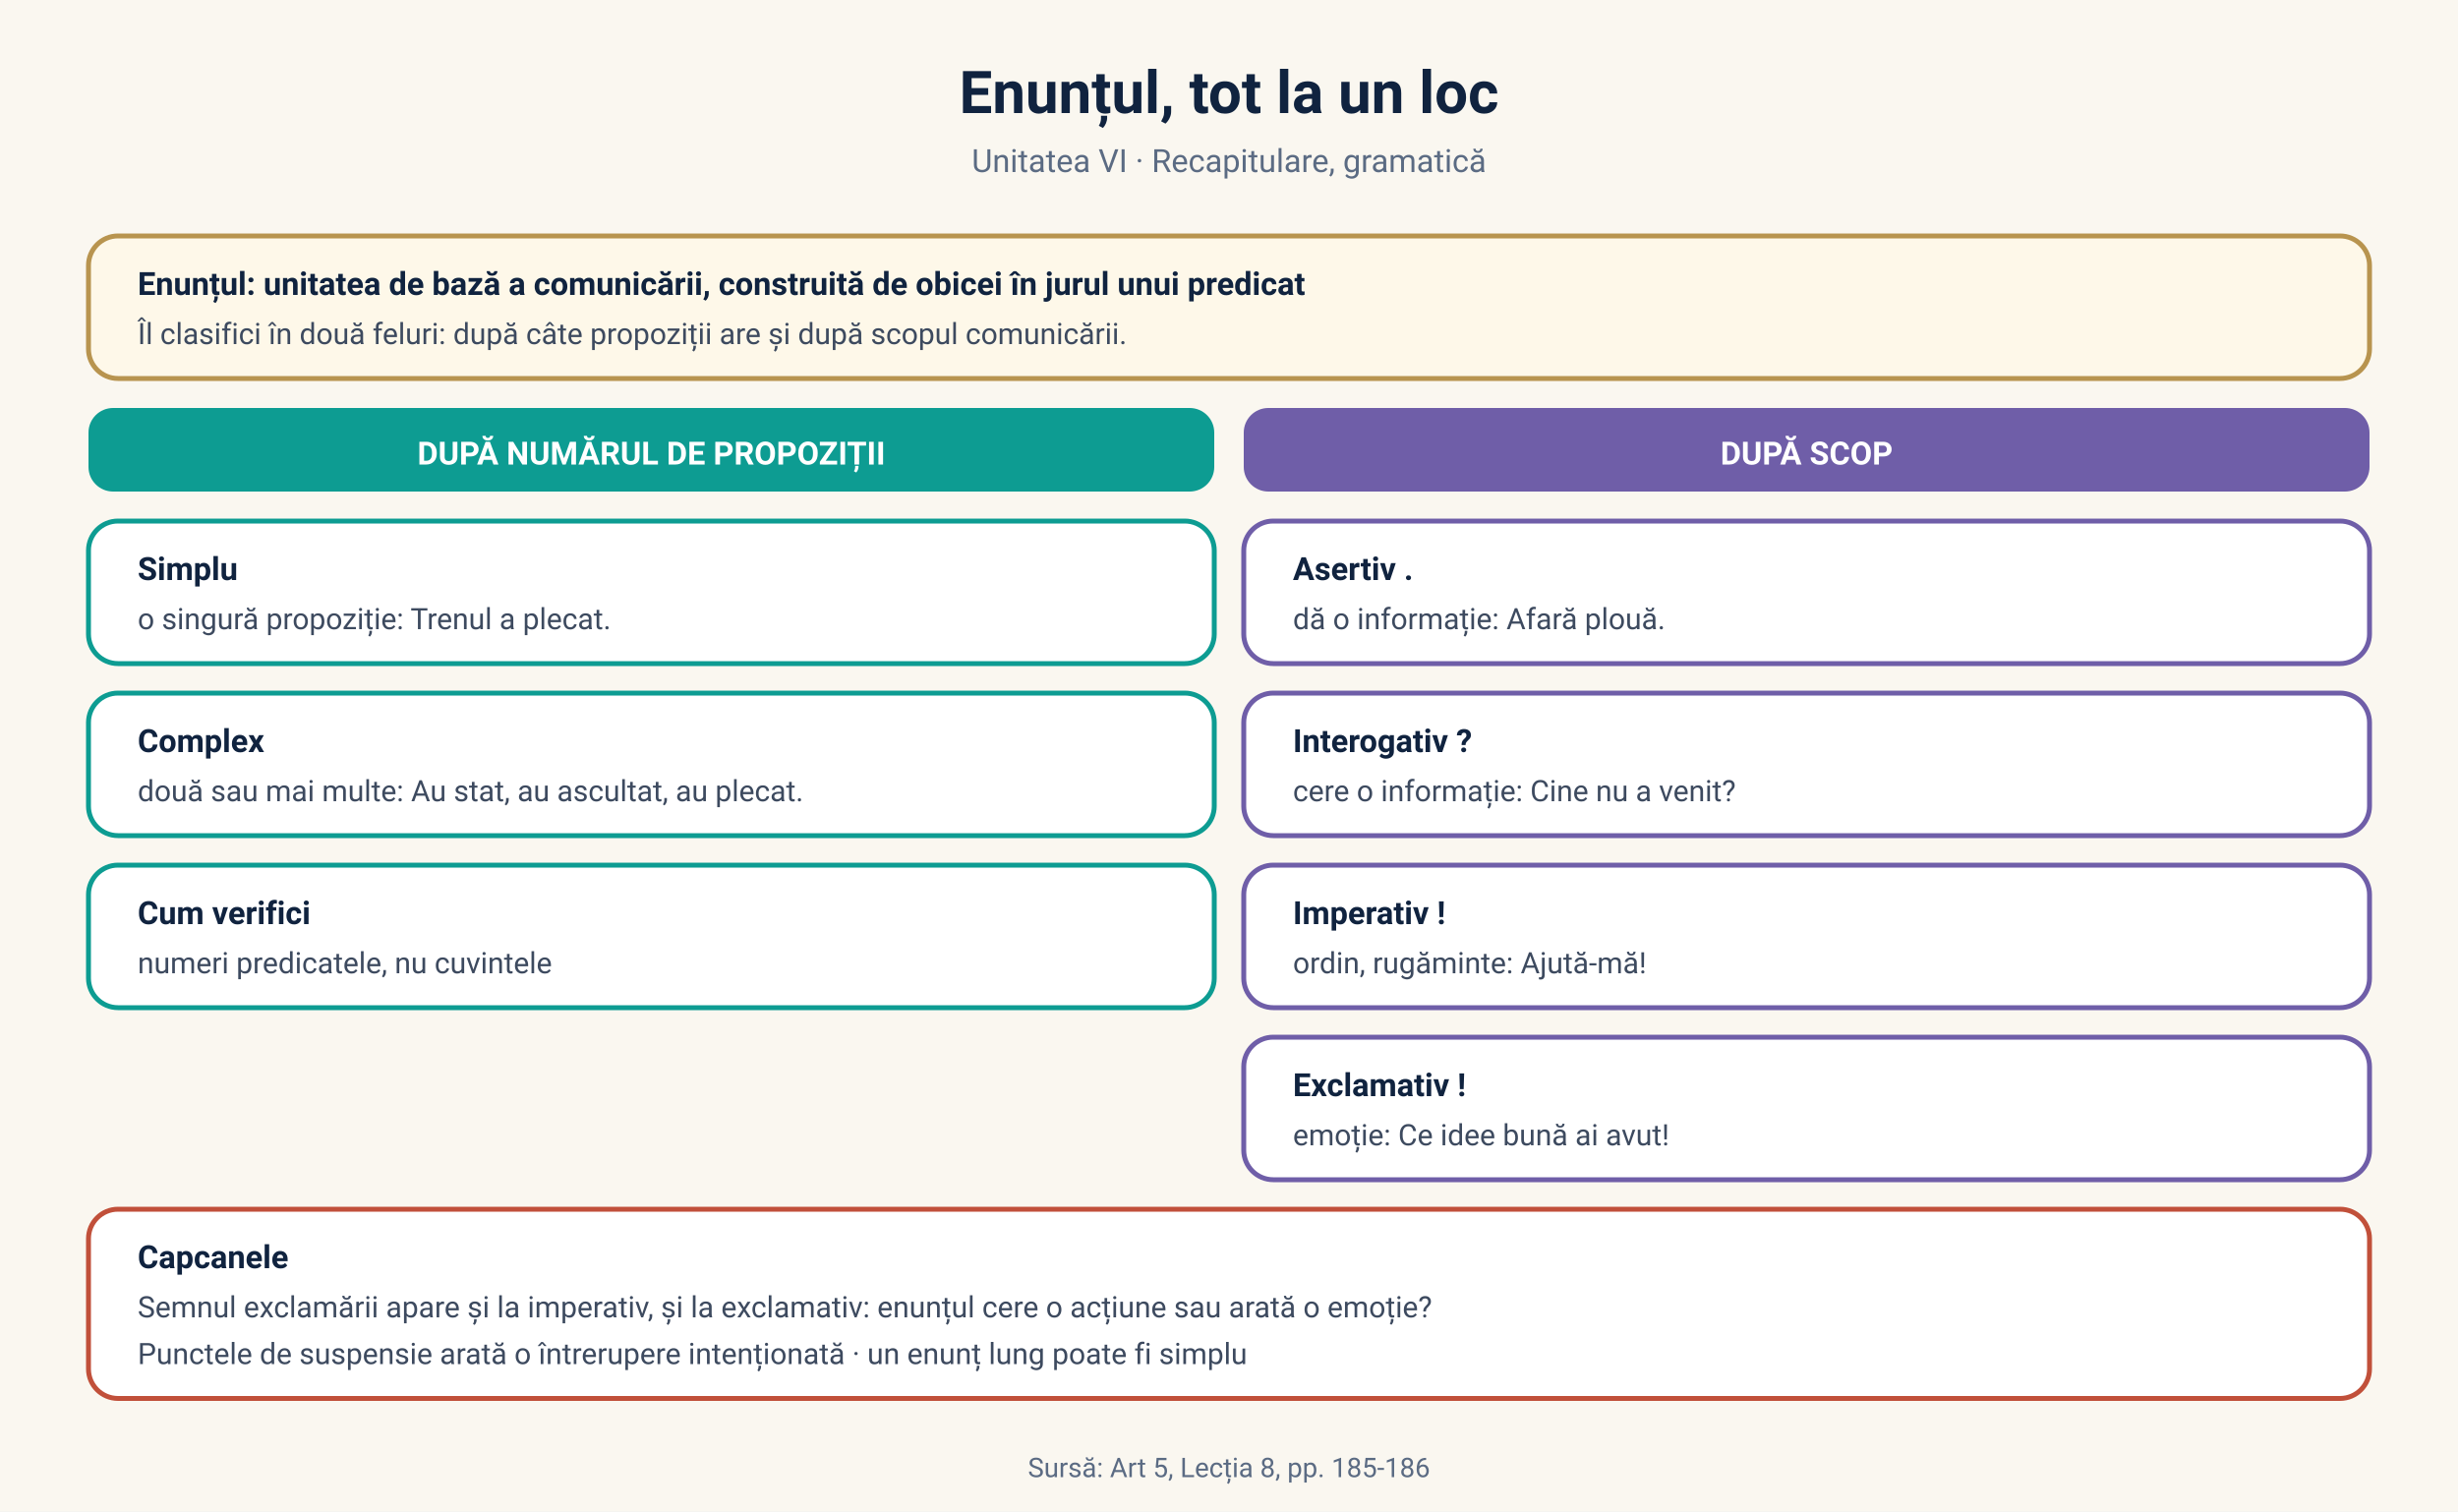
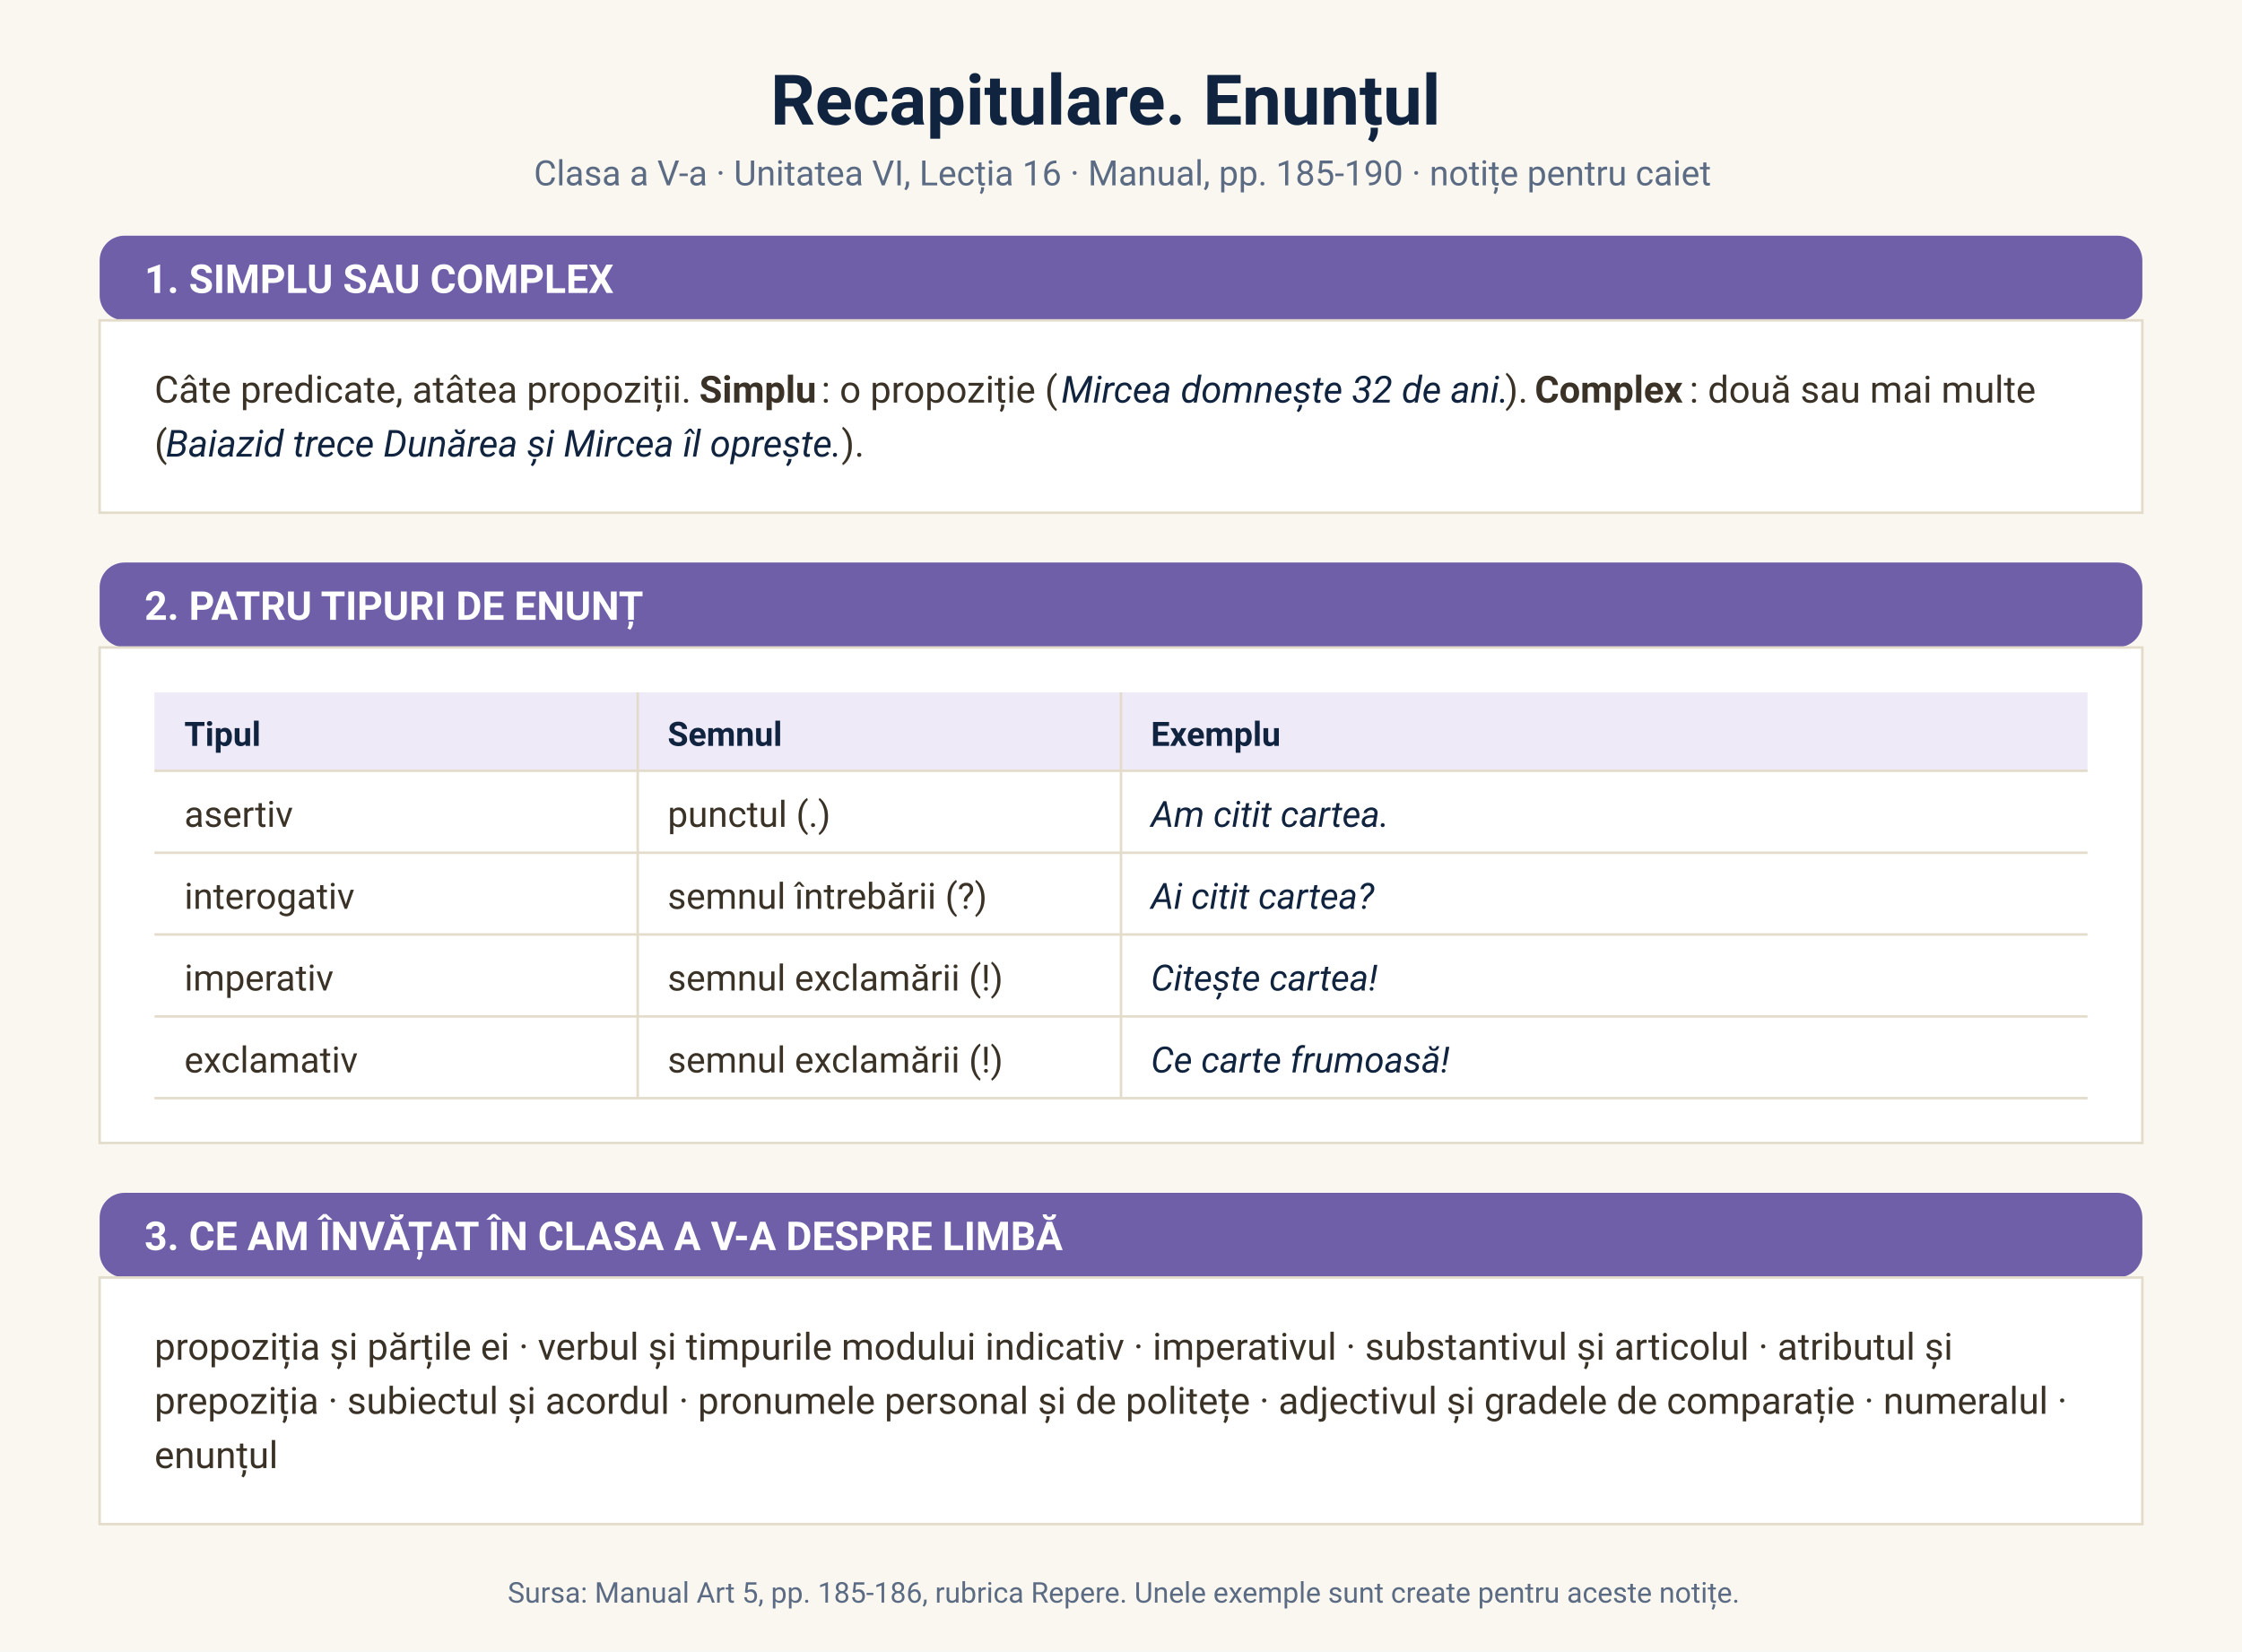
- <svg xmlns="http://www.w3.org/2000/svg" viewBox="0 0 1000 615" font-family="'Segoe UI', 'Plus Jakarta Sans', -apple-system, Roboto, sans-serif">
-   <rect width="1000" height="615" fill="#faf7f0" />
-   <text x="500" y="46" text-anchor="middle" font-size="24" font-weight="700" fill="#10233f">Enunțul, tot la un loc</text>
-   <text x="500" y="70" text-anchor="middle" font-size="13" fill="#5b6b83">Unitatea VI · Recapitulare, gramatică</text>
-   <rect x="36" y="96" width="928" height="58" rx="12" fill="#fef8e9" stroke="#b8944f" stroke-width="2" />
-   <text x="56" y="120" font-size="13" font-weight="700" fill="#10233f">Enunțul: unitatea de bază a comunicării, construită de obicei în jurul unui predicat</text>
-   <text x="56" y="140" font-size="12" fill="#3d4a5f">Îl clasifici în două feluri: după câte propoziții are și după scopul comunicării.</text>
-   <rect x="36" y="166" width="458" height="34" rx="10" fill="#0d9c92" />
-   <text x="265" y="189" text-anchor="middle" font-size="13" font-weight="700" fill="#ffffff">DUPĂ NUMĂRUL DE PROPOZIȚII</text>
-   <rect x="36" y="212" width="458" height="58" rx="12" fill="#ffffff" stroke="#0d9c92" stroke-width="2" />
-   <text x="56" y="236" font-size="13" font-weight="700" fill="#10233f">Simplu</text>
-   <text x="56" y="256" font-size="12" fill="#3d4a5f">o singură propoziție: Trenul a plecat.</text>
-   <rect x="36" y="282" width="458" height="58" rx="12" fill="#ffffff" stroke="#0d9c92" stroke-width="2" />
-   <text x="56" y="306" font-size="13" font-weight="700" fill="#10233f">Complex</text>
-   <text x="56" y="326" font-size="12" fill="#3d4a5f">două sau mai multe: Au stat, au ascultat, au plecat.</text>
-   <rect x="36" y="352" width="458" height="58" rx="12" fill="#ffffff" stroke="#0d9c92" stroke-width="2" />
-   <text x="56" y="376" font-size="13" font-weight="700" fill="#10233f">Cum verifici</text>
-   <text x="56" y="396" font-size="12" fill="#3d4a5f">numeri predicatele, nu cuvintele</text>
-   <rect x="506" y="166" width="458" height="34" rx="10" fill="#6f5ea8" />
-   <text x="735" y="189" text-anchor="middle" font-size="13" font-weight="700" fill="#ffffff">DUPĂ SCOP</text>
-   <rect x="506" y="212" width="458" height="58" rx="12" fill="#ffffff" stroke="#6f5ea8" stroke-width="2" />
-   <text x="526" y="236" font-size="13" font-weight="700" fill="#10233f">Asertiv  .</text>
-   <text x="526" y="256" font-size="12" fill="#3d4a5f">dă o informație: Afară plouă.</text>
-   <rect x="506" y="282" width="458" height="58" rx="12" fill="#ffffff" stroke="#6f5ea8" stroke-width="2" />
-   <text x="526" y="306" font-size="13" font-weight="700" fill="#10233f">Interogativ  ?</text>
-   <text x="526" y="326" font-size="12" fill="#3d4a5f">cere o informație: Cine nu a venit?</text>
-   <rect x="506" y="352" width="458" height="58" rx="12" fill="#ffffff" stroke="#6f5ea8" stroke-width="2" />
-   <text x="526" y="376" font-size="13" font-weight="700" fill="#10233f">Imperativ  !</text>
-   <text x="526" y="396" font-size="12" fill="#3d4a5f">ordin, rugăminte: Ajută-mă!</text>
-   <rect x="506" y="422" width="458" height="58" rx="12" fill="#ffffff" stroke="#6f5ea8" stroke-width="2" />
-   <text x="526" y="446" font-size="13" font-weight="700" fill="#10233f">Exclamativ  !</text>
-   <text x="526" y="466" font-size="12" fill="#3d4a5f">emoție: Ce idee bună ai avut!</text>
-   <rect x="36" y="492" width="928" height="77" rx="12" fill="#ffffff" stroke="#c1503a" stroke-width="2" />
-   <text x="56" y="516" font-size="13" font-weight="700" fill="#10233f">Capcanele</text>
-   <text x="56" y="536" font-size="12" fill="#3d4a5f">Semnul exclamării apare și la imperativ, și la exclamativ: enunțul cere o acțiune sau arată o emoție?</text>
-   <text x="56" y="555" font-size="12" fill="#3d4a5f">Punctele de suspensie arată o întrerupere intenționată · un enunț lung poate fi simplu</text>
-   <text x="500" y="601" text-anchor="middle" font-size="11" fill="#5b6b83">Sursă: Art 5, Lecția 8, pp. 185-186</text>
+ <svg xmlns="http://www.w3.org/2000/svg" viewBox="0 0 900 663" font-family="'Segoe UI', 'Plus Jakarta Sans', -apple-system, Roboto, sans-serif">
+   <rect width="900" height="663" fill="#faf7f0" />
+   <text x="309.3" y="50.0" font-size="28" fill="#10233f" font-weight="700" textLength="281.7" lengthAdjust="spacing">Recapitulare. Enunțul</text>
+   <text x="214.3" y="74.4" font-size="14" fill="#5b6b83" textLength="471.4" lengthAdjust="spacing">Clasa a V-a · Unitatea VI, Lecția 16 · Manual, pp. 185-190 · notițe pentru caiet</text>
+   <rect x="40" y="94.6" width="820" height="34" rx="10" fill="#6f5ea8" />
+   <text x="58" y="117.6" font-size="16" font-weight="700" fill="#ffffff">1. SIMPLU SAU COMPLEX</text>
+   <rect x="40" y="128.6" width="820" height="77.2" fill="#ffffff" stroke="#e3dccb" />
+   <text x="62.0" y="161.6" font-size="15" fill="#3a3226" textLength="214.6" lengthAdjust="spacing">Câte predicate, atâtea propoziții.</text>
+   <text x="280.7" y="161.6" font-size="15" fill="#3a3226" font-weight="700" textLength="49.0" lengthAdjust="spacing">Simplu</text>
+   <text x="329.7" y="161.6" font-size="15" fill="#3a3226" textLength="96.3" lengthAdjust="spacing">: o propoziție (</text>
+   <text x="426.0" y="161.6" font-size="15" fill="#10233f" font-style="italic" textLength="178.2" lengthAdjust="spacing">Mircea domnește 32 de ani.</text>
+   <text x="604.2" y="161.6" font-size="15" fill="#3a3226" textLength="7.8" lengthAdjust="spacing">).</text>
+   <text x="616.1" y="161.6" font-size="15" fill="#3a3226" font-weight="700" textLength="62.1" lengthAdjust="spacing">Complex</text>
+   <text x="678.2" y="161.6" font-size="15" fill="#3a3226" textLength="138.0" lengthAdjust="spacing">: două sau mai multe</text>
+   <text x="62.0" y="183.3" font-size="15" fill="#3a3226" textLength="4.5" lengthAdjust="spacing">(</text>
+   <text x="66.5" y="183.3" font-size="15" fill="#10233f" font-style="italic" textLength="271.3" lengthAdjust="spacing">Baiazid trece Dunărea și Mircea îl oprește.</text>
+   <text x="337.8" y="183.3" font-size="15" fill="#3a3226" textLength="7.8" lengthAdjust="spacing">).</text>
+   <rect x="40" y="225.8" width="820" height="34" rx="10" fill="#6f5ea8" />
+   <text x="58" y="248.8" font-size="16" font-weight="700" fill="#ffffff">2. PATRU TIPURI DE ENUNȚ</text>
+   <rect x="40" y="259.9" width="820" height="198.9" fill="#ffffff" stroke="#e3dccb" />
+   <rect x="62.0" y="277.9" width="776.0" height="31.6" fill="#efeaf8" />
+   <text x="74.0" y="299.4" font-size="13.5" fill="#10233f" font-weight="700" textLength="32.1" lengthAdjust="spacing">Tipul</text>
+   <text x="268.0" y="299.4" font-size="13.5" fill="#10233f" font-weight="700" textLength="47.5" lengthAdjust="spacing">Semnul</text>
+   <text x="462.0" y="299.4" font-size="13.5" fill="#10233f" font-weight="700" textLength="54.7" lengthAdjust="spacing">Exemplu</text>
+   <line x1="62.0" y1="309.4" x2="838.0" y2="309.4" stroke="#e3dccb" />
+   <text x="74.0" y="331.9" font-size="14.5" fill="#3a3226" textLength="41.5" lengthAdjust="spacing">asertiv</text>
+   <text x="268.0" y="331.9" font-size="14.5" fill="#3a3226" textLength="64.2" lengthAdjust="spacing">punctul (.)</text>
+   <text x="462.0" y="331.9" font-size="14.5" fill="#10233f" font-style="italic" textLength="94.8" lengthAdjust="spacing">Am citit cartea.</text>
+   <line x1="62.0" y1="342.3" x2="838.0" y2="342.3" stroke="#e3dccb" />
+   <text x="74.0" y="364.8" font-size="14.5" fill="#3a3226" textLength="69.2" lengthAdjust="spacing">interogativ</text>
+   <text x="268.0" y="364.8" font-size="14.5" fill="#3a3226" textLength="126.4" lengthAdjust="spacing">semnul întrebării (?)</text>
+   <text x="462.0" y="364.8" font-size="14.5" fill="#10233f" font-style="italic" textLength="89.2" lengthAdjust="spacing">Ai citit cartea?</text>
+   <line x1="62.0" y1="375.1" x2="838.0" y2="375.1" stroke="#e3dccb" />
+   <text x="74.0" y="397.6" font-size="14.5" fill="#3a3226" textLength="59.9" lengthAdjust="spacing">imperativ</text>
+   <text x="268.0" y="397.6" font-size="14.5" fill="#3a3226" textLength="130.4" lengthAdjust="spacing">semnul exclamării (!)</text>
+   <text x="462.0" y="397.6" font-size="14.5" fill="#10233f" font-style="italic" textLength="89.9" lengthAdjust="spacing">Citește cartea!</text>
+   <line x1="62.0" y1="408.0" x2="838.0" y2="408.0" stroke="#e3dccb" />
+   <text x="74.0" y="430.5" font-size="14.5" fill="#3a3226" textLength="67.0" lengthAdjust="spacing">exclamativ</text>
+   <text x="268.0" y="430.5" font-size="14.5" fill="#3a3226" textLength="130.4" lengthAdjust="spacing">semnul exclamării (!)</text>
+   <text x="462.0" y="430.5" font-size="14.5" fill="#10233f" font-style="italic" textLength="119.5" lengthAdjust="spacing">Ce carte frumoasă!</text>
+   <line x1="62.0" y1="440.8" x2="838.0" y2="440.8" stroke="#e3dccb" />
+   <line x1="256.0" y1="277.9" x2="256.0" y2="440.8" stroke="#e3dccb" />
+   <line x1="450.0" y1="277.9" x2="450.0" y2="440.8" stroke="#e3dccb" />
+   <rect x="40" y="478.8" width="820" height="34" rx="10" fill="#6f5ea8" />
+   <text x="58" y="501.8" font-size="16" font-weight="700" fill="#ffffff">3. CE AM ÎNVĂȚAT ÎN CLASA A V-A DESPRE LIMBĂ</text>
+   <rect x="40" y="512.8" width="820" height="99.0" fill="#ffffff" stroke="#e3dccb" />
+   <text x="62.0" y="545.8" font-size="15" fill="#3a3226" textLength="719.5" lengthAdjust="spacing">propoziția și părțile ei · verbul și timpurile modului indicativ · imperativul · substantivul și articolul · atributul și</text>
+   <text x="62.0" y="567.5" font-size="15" fill="#3a3226" textLength="765.0" lengthAdjust="spacing">prepoziția · subiectul și acordul · pronumele personal și de politețe · adjectivul și gradele de comparație · numeralul ·</text>
+   <text x="62.0" y="589.3" font-size="15" fill="#3a3226" textLength="50.7" lengthAdjust="spacing">enunțul</text>
+   <text x="203.8" y="643.3" font-size="11.5" fill="#5b6b83" textLength="492.3" lengthAdjust="spacing">Sursa: Manual Art 5, pp. 185-186, rubrica Repere. Unele exemple sunt create pentru aceste notițe.</text>
</svg>
